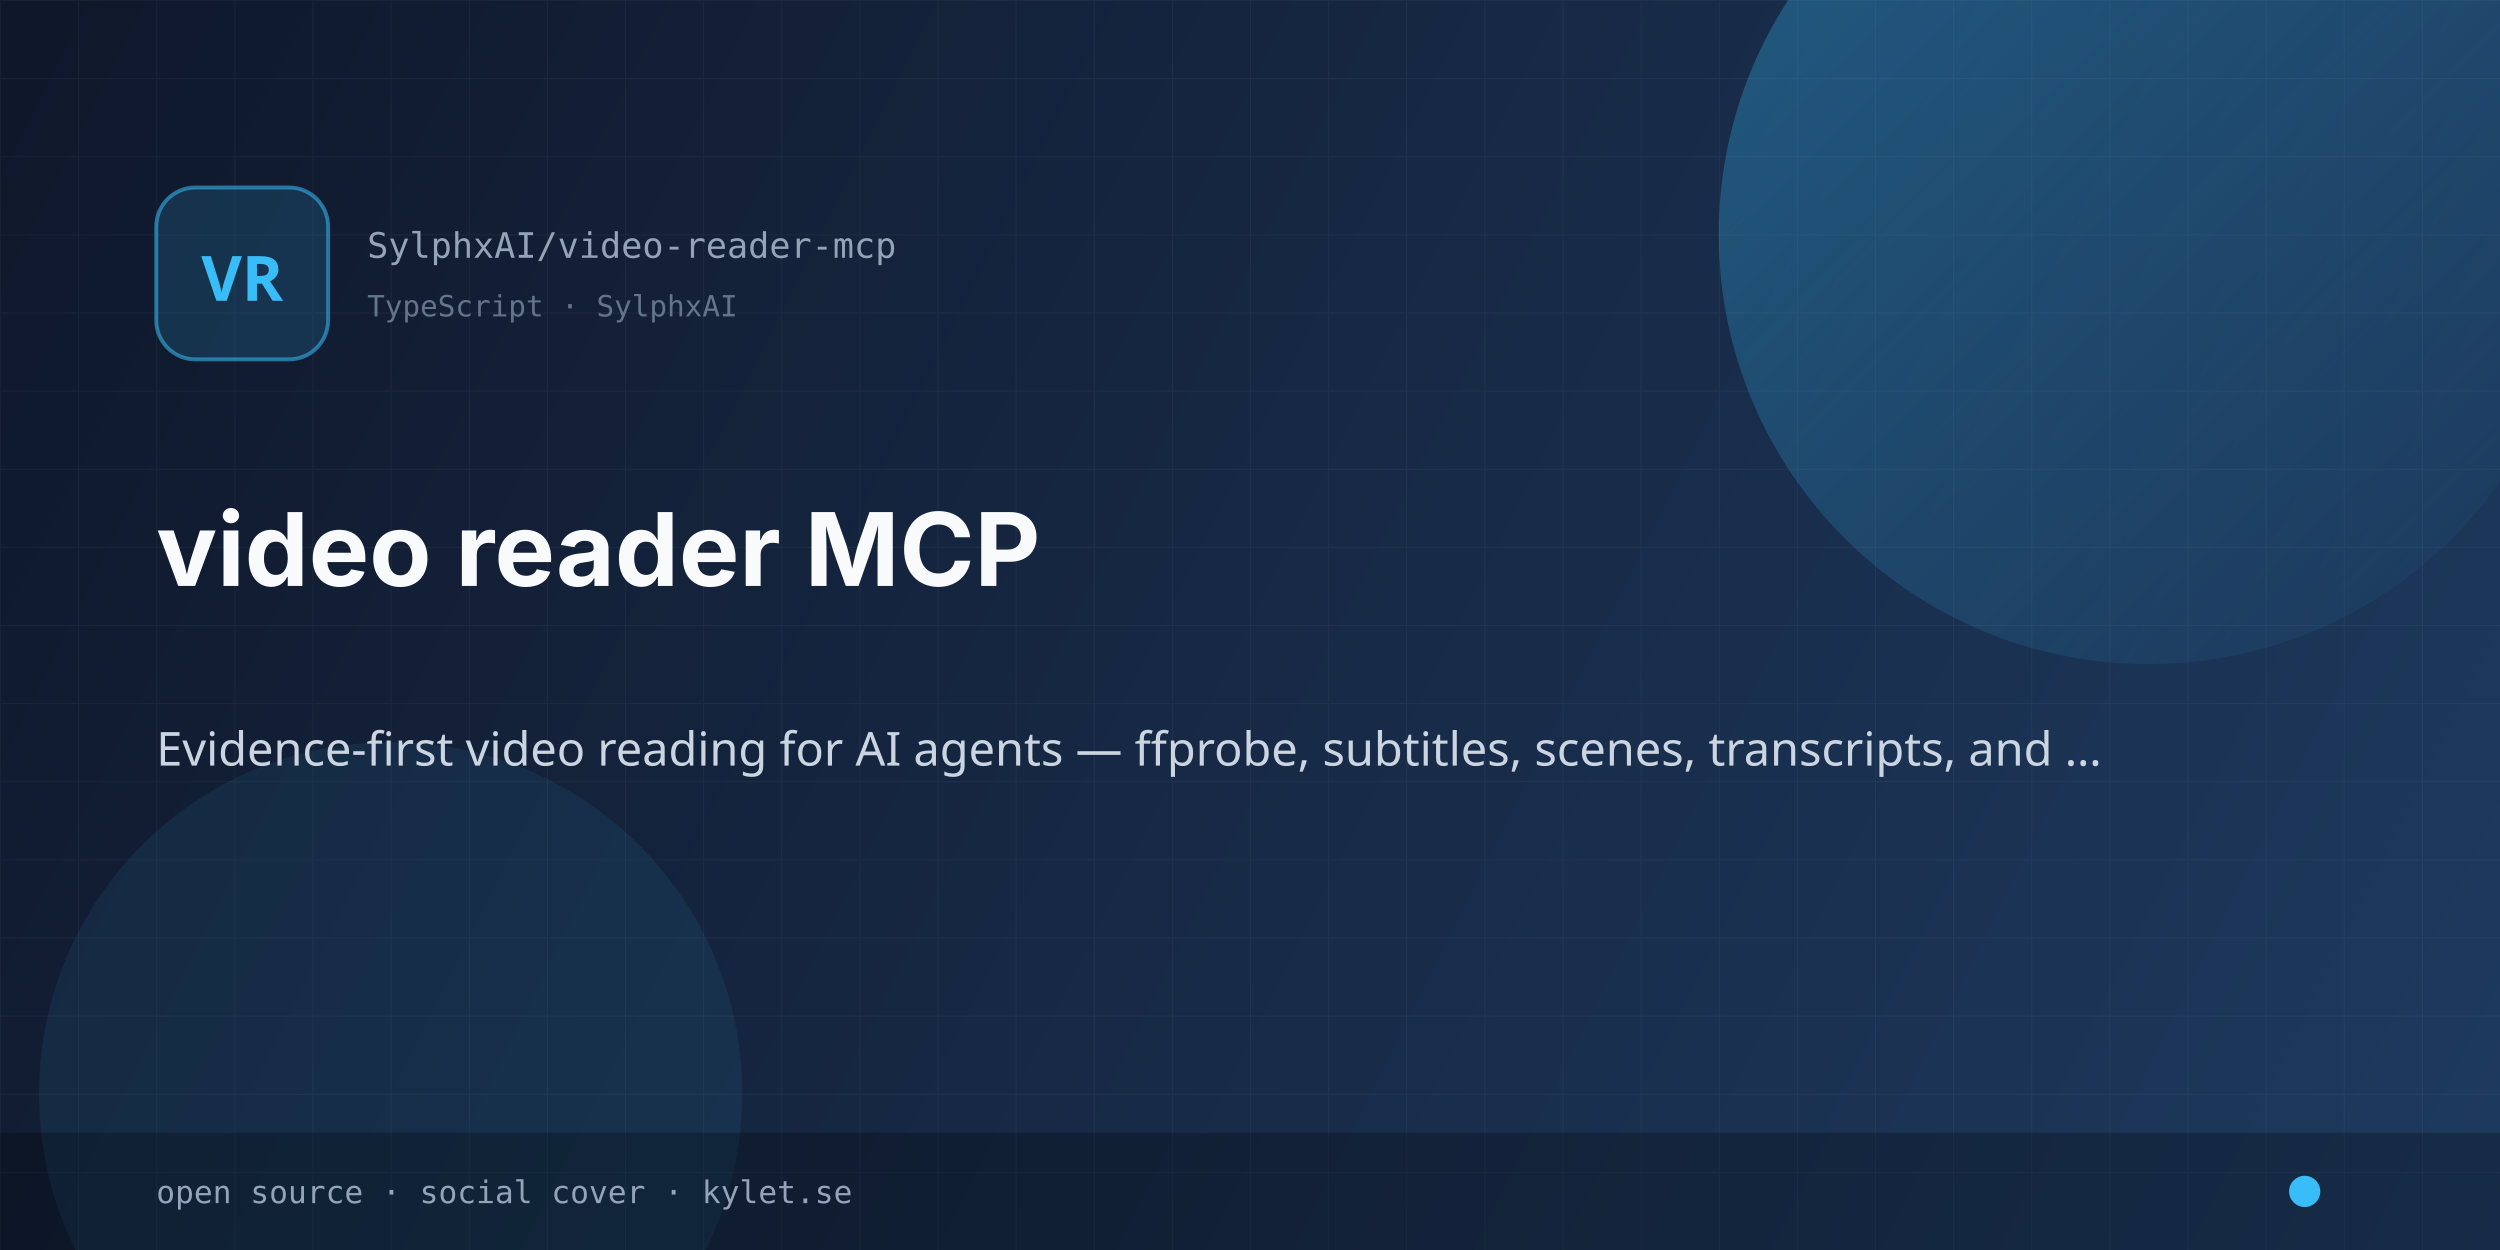
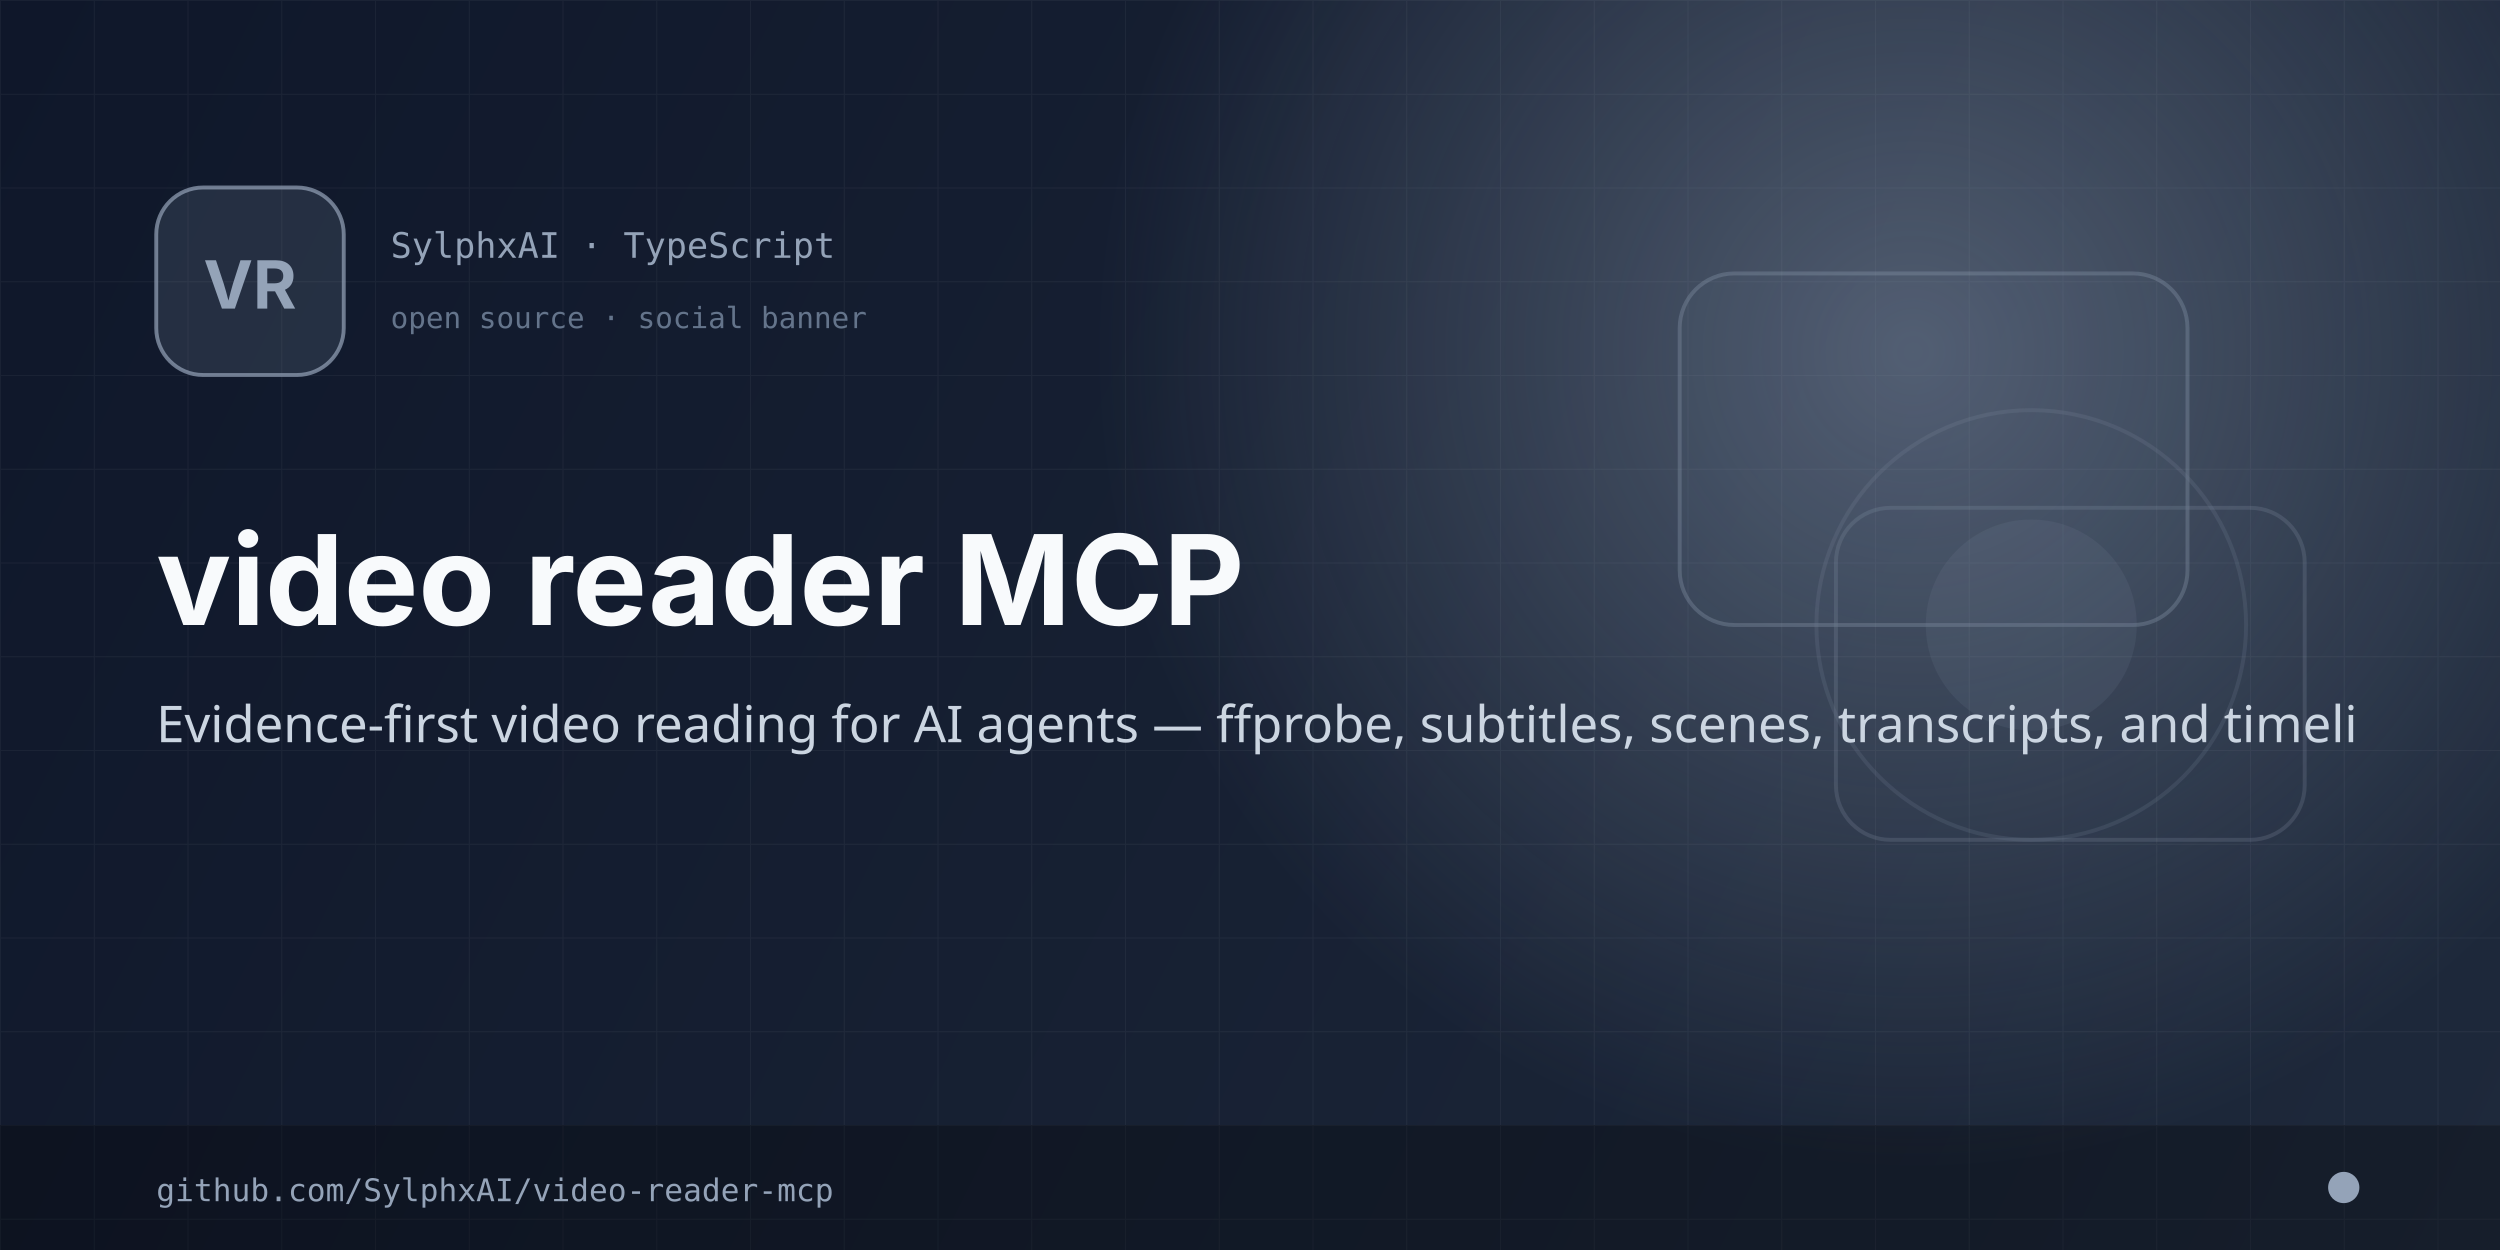
- <svg xmlns="http://www.w3.org/2000/svg" width="1280" height="640" viewBox="0 0 1280 640">
+ <svg xmlns="http://www.w3.org/2000/svg" width="1280" height="640" viewBox="0 0 1280 640" fill="none">
  <defs>
    <linearGradient id="bg" x1="0" y1="0" x2="1280" y2="640" gradientUnits="userSpaceOnUse">
-       <stop offset="0%" stop-color="#0f172a" />
-       <stop offset="100%" stop-color="#1e3a5f" />
+       <stop offset="0%" stop-color="#0F172A" />
+       <stop offset="100%" stop-color="#1E293B" />
    </linearGradient>
-     <linearGradient id="shine" x1="0" y1="0" x2="1" y2="1">
-       <stop offset="0%" stop-color="#38bdf8" stop-opacity="0.35" />
-       <stop offset="100%" stop-color="#38bdf8" stop-opacity="0" />
-     </linearGradient>
-     <pattern id="grid" width="40" height="40" patternUnits="userSpaceOnUse">
-       <path d="M 40 0 L 0 0 0 40" fill="none" stroke="white" stroke-opacity="0.04" stroke-width="1" />
+     <radialGradient id="glow" cx="0" cy="0" r="1" gradientUnits="userSpaceOnUse" gradientTransform="translate(980 180) rotate(90) scale(420 420)">
+       <stop offset="0%" stop-color="#94A3B8" stop-opacity="0.45" />
+       <stop offset="100%" stop-color="#94A3B8" stop-opacity="0" />
+     </radialGradient>
+     <pattern id="grid" width="48" height="48" patternUnits="userSpaceOnUse">
+       <path d="M 48 0 L 0 0 0 48" fill="none" stroke="#ffffff" stroke-opacity="0.045" stroke-width="1" />
    </pattern>
  </defs>
  <rect width="1280" height="640" fill="url(#bg)" />
  <rect width="1280" height="640" fill="url(#grid)" />
-   <circle cx="1100" cy="120" r="220" fill="url(#shine)" />
-   <circle cx="200" cy="560" r="180" fill="#38bdf8" fill-opacity="0.08" />
-   <rect x="80" y="96" width="88" height="88" rx="20" fill="#38bdf8" fill-opacity="0.15" stroke="#38bdf8" stroke-opacity="0.55" stroke-width="2" />
-   <text x="124" y="154" text-anchor="middle" fill="#38bdf8" font-family="ui-sans-serif, system-ui, sans-serif" font-size="32" font-weight="700">VR</text>
-   <text x="188" y="132" fill="#94a3b8" font-family="ui-monospace, SFMono-Regular, Menlo, monospace" font-size="18">SylphxAI/video-reader-mcp</text>
-   <text x="188" y="162" fill="#64748b" font-family="ui-monospace, SFMono-Regular, Menlo, monospace" font-size="15">TypeScript  ·  SylphxAI</text>
-   <text x="80" y="300" fill="#f8fafc" font-family="ui-sans-serif, system-ui, -apple-system, Segoe UI, sans-serif" font-size="52" font-weight="700">video reader MCP</text>
-   <text x="80" y="392" fill="#cbd5e1" font-family="ui-sans-serif, system-ui, sans-serif" font-size="24">Evidence-first video reading for AI agents — ffprobe, subtitles, scenes, transcripts, and …</text>
-   <rect x="0" y="580" width="1280" height="60" fill="black" fill-opacity="0.25" />
-   <text x="80" y="616" fill="#94a3b8" font-family="ui-monospace, SFMono-Regular, Menlo, monospace" font-size="16">open source · social cover · kylet.se</text>
-   <circle cx="1180" cy="610" r="8" fill="#38bdf8" />
+   <rect width="1280" height="640" fill="url(#glow)" />
+   <g opacity="0.55">
+     <rect x="860" y="140" width="260" height="180" rx="28" stroke="#94A3B8" stroke-opacity="0.55" stroke-width="2" fill="#94A3B8" fill-opacity="0.06" />
+     <rect x="940" y="260" width="240" height="170" rx="28" stroke="#94A3B8" stroke-opacity="0.35" stroke-width="2" fill="none" />
+     <circle cx="1040" cy="320" r="110" stroke="#94A3B8" stroke-opacity="0.25" stroke-width="2" fill="none" />
+     <circle cx="1040" cy="320" r="54" fill="#94A3B8" fill-opacity="0.18" />
+   </g>
+   <rect x="80" y="96" width="96" height="96" rx="24" fill="#94A3B8" fill-opacity="0.16" stroke="#94A3B8" stroke-opacity="0.7" stroke-width="2" />
+   <text x="128" y="158" text-anchor="middle" fill="#94A3B8" font-family="ui-sans-serif, system-ui, -apple-system, Segoe UI, sans-serif" font-size="34" font-weight="700">VR</text>
+   <text x="200" y="132" fill="#94A3B8" font-family="ui-monospace, SFMono-Regular, Menlo, monospace" font-size="18">SylphxAI  ·  TypeScript</text>
+   <text x="200" y="168" fill="#64748B" font-family="ui-monospace, SFMono-Regular, Menlo, monospace" font-size="15">open source · social banner</text>
+   <text x="80" y="320" fill="#F8FAFC" font-family="ui-sans-serif, system-ui, -apple-system, Segoe UI, sans-serif" font-size="64" font-weight="700">video reader MCP</text>
+   <text x="80" y="380" fill="#CBD5E1" font-family="ui-sans-serif, system-ui, sans-serif" font-size="26">Evidence-first video reading for AI agents — ffprobe, subtitles, scenes, transcripts, and timeli</text>
+   <rect x="0" y="576" width="1280" height="64" fill="#000000" fill-opacity="0.28" />
+   <text x="80" y="615" fill="#94A3B8" font-family="ui-monospace, SFMono-Regular, Menlo, monospace" font-size="16">github.com/SylphxAI/video-reader-mcp</text>
+   <circle cx="1200" cy="608" r="8" fill="#94A3B8" />
</svg>
